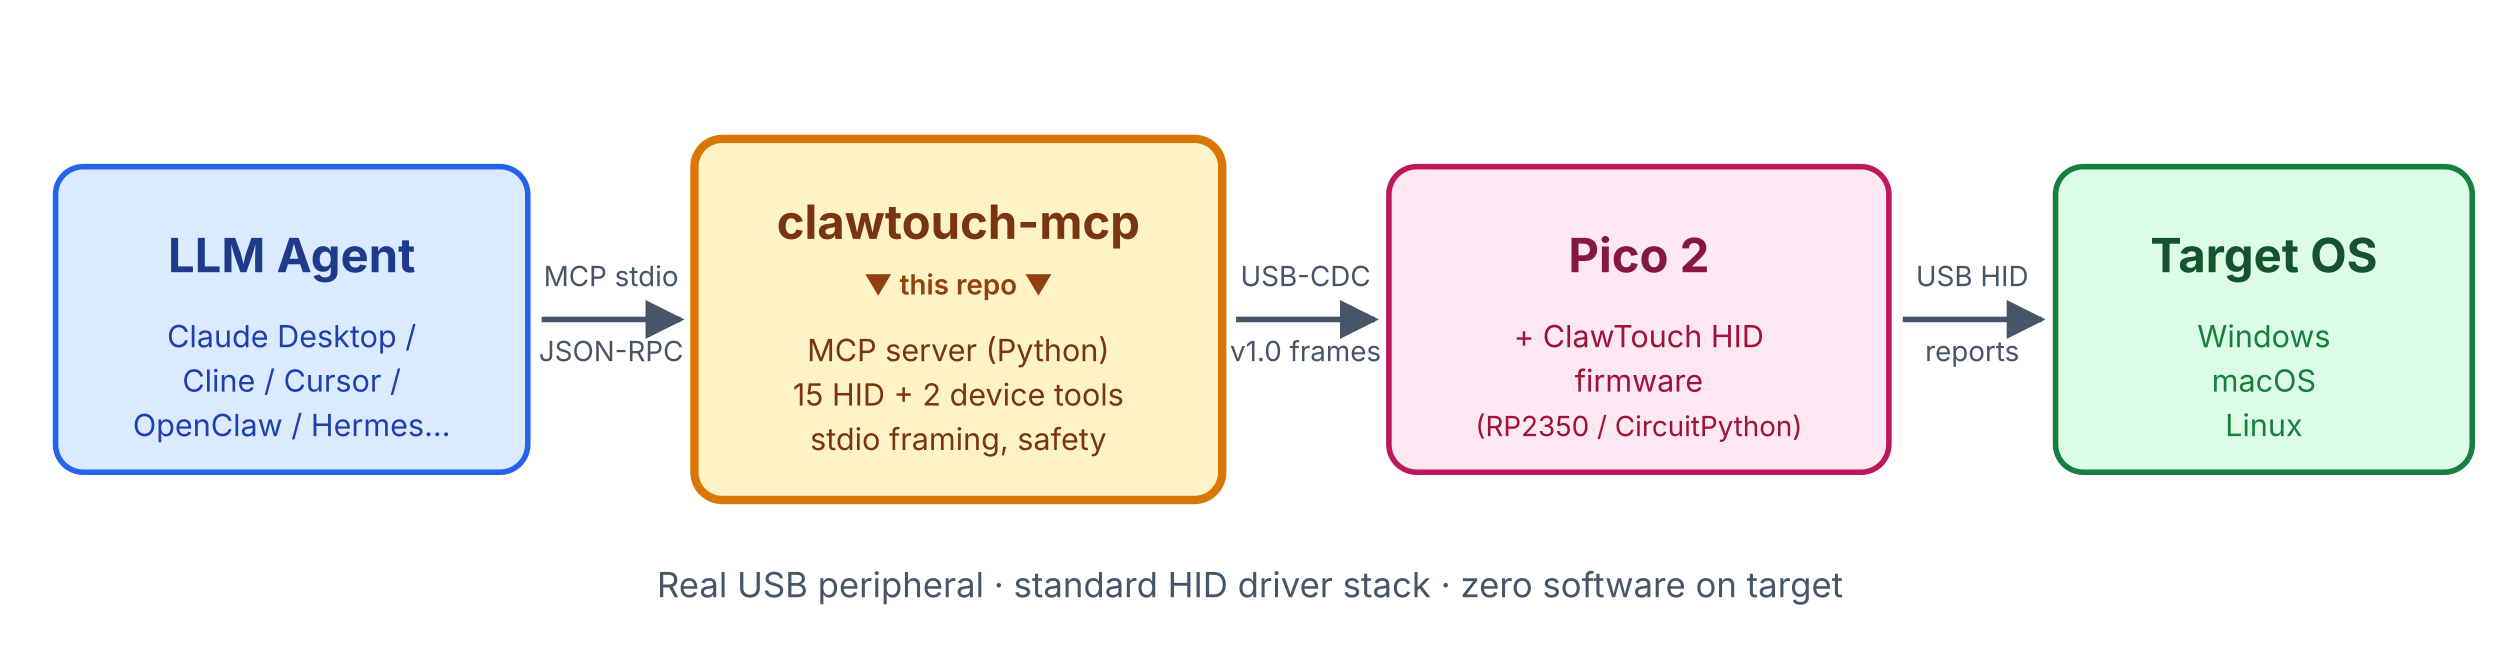
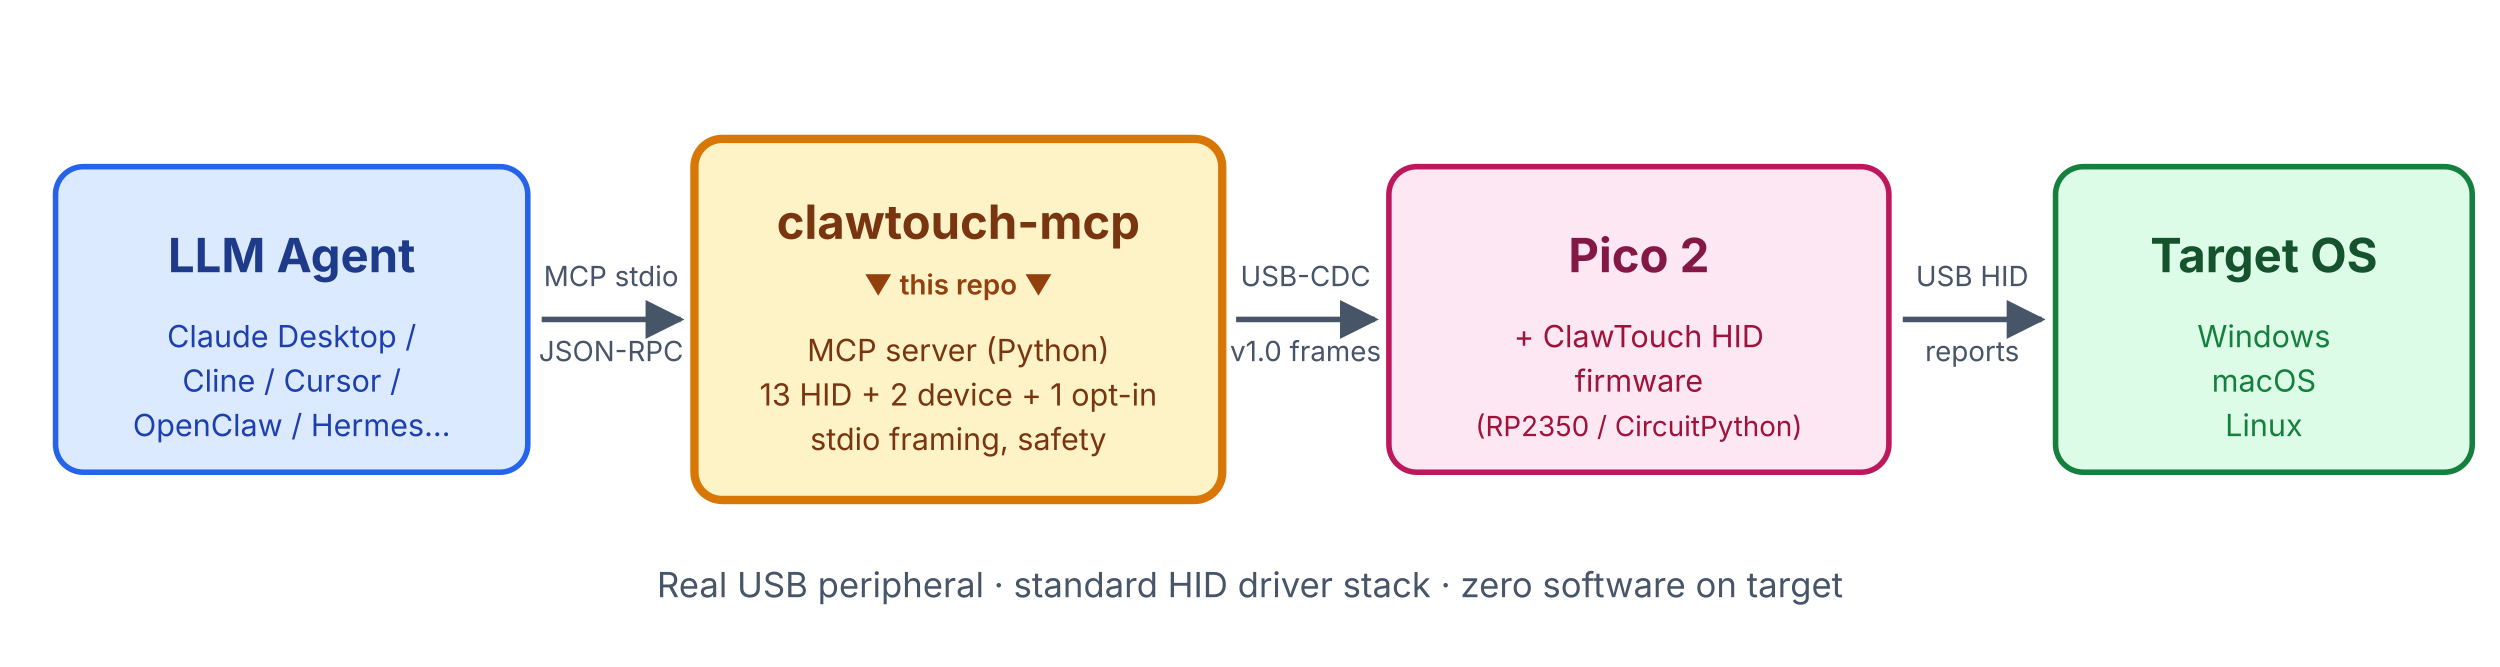
<svg xmlns="http://www.w3.org/2000/svg" viewBox="0 0 900 240" font-family="system-ui, -apple-system, 'Segoe UI', sans-serif" role="img" aria-labelledby="title desc">
  <defs>
    <marker id="arrow" viewBox="0 0 10 10" refX="9" refY="5" markerWidth="7" markerHeight="7" orient="auto-start-reverse">
      <path d="M 0 0 L 10 5 L 0 10 z" fill="#475569" />
    </marker>
  </defs>
  <g>
    <rect x="20" y="60" width="170" height="110" rx="10" fill="#dbeafe" stroke="#2563eb" stroke-width="2" />
    <text x="105" y="98" text-anchor="middle" font-size="17" font-weight="700" fill="#1e3a8a">LLM Agent</text>
    <text x="105" y="125" text-anchor="middle" font-size="11" fill="#1e40af">Claude Desktop /</text>
    <text x="105" y="141" text-anchor="middle" font-size="11" fill="#1e40af">Cline / Cursor /</text>
    <text x="105" y="157" text-anchor="middle" font-size="11" fill="#1e40af">OpenClaw / Hermes...</text>
  </g>
  <line x1="195" y1="115" x2="245" y2="115" stroke="#475569" stroke-width="2" marker-end="url(#arrow)" />
  <text x="220" y="103" text-anchor="middle" font-size="10" fill="#475569">MCP stdio</text>
  <text x="220" y="130" text-anchor="middle" font-size="10" fill="#475569">JSON-RPC</text>
  <g>
    <rect x="250" y="50" width="190" height="130" rx="10" fill="#fef3c7" stroke="#d97706" stroke-width="3" />
    <text x="345" y="86" text-anchor="middle" font-size="17" font-weight="700" fill="#78350f">clawtouch-mcp</text>
    <text x="345" y="106" text-anchor="middle" font-size="10" font-weight="600" fill="#92400e">▼  this repo  ▼</text>
    <text x="345" y="130" text-anchor="middle" font-size="11" fill="#78350f">MCP server (Python)</text>
-     <text x="345" y="146" text-anchor="middle" font-size="11" fill="#78350f">15 HID + 2 device tools</text>
+     <text x="345" y="146" text-anchor="middle" font-size="11" fill="#78350f">13 HID + 2 device + 1 opt-in</text>
    <text x="345" y="162" text-anchor="middle" font-size="11" fill="#78350f">stdio framing, safety</text>
  </g>
  <line x1="445" y1="115" x2="495" y2="115" stroke="#475569" stroke-width="2" marker-end="url(#arrow)" />
  <text x="470" y="103" text-anchor="middle" font-size="10" fill="#475569">USB-CDC</text>
  <text x="470" y="130" text-anchor="middle" font-size="10" fill="#475569">v1.0 frames</text>
  <g>
    <rect x="500" y="60" width="180" height="110" rx="10" fill="#fce7f3" stroke="#be185d" stroke-width="2" />
    <text x="590" y="98" text-anchor="middle" font-size="17" font-weight="700" fill="#831843">Pico 2</text>
    <text x="590" y="125" text-anchor="middle" font-size="11" fill="#9f1239">+ ClawTouch HID</text>
    <text x="590" y="141" text-anchor="middle" font-size="11" fill="#9f1239">firmware</text>
    <text x="590" y="157" text-anchor="middle" font-size="10" fill="#9f1239">(RP2350 / CircuitPython)</text>
  </g>
  <line x1="685" y1="115" x2="735" y2="115" stroke="#475569" stroke-width="2" marker-end="url(#arrow)" />
  <text x="710" y="103" text-anchor="middle" font-size="10" fill="#475569">USB HID</text>
  <text x="710" y="130" text-anchor="middle" font-size="10" fill="#475569">reports</text>
  <g>
    <rect x="740" y="60" width="150" height="110" rx="10" fill="#dcfce7" stroke="#15803d" stroke-width="2" />
    <text x="815" y="98" text-anchor="middle" font-size="17" font-weight="700" fill="#14532d">Target OS</text>
    <text x="815" y="125" text-anchor="middle" font-size="11" fill="#15803d">Windows</text>
    <text x="815" y="141" text-anchor="middle" font-size="11" fill="#15803d">macOS</text>
    <text x="815" y="157" text-anchor="middle" font-size="11" fill="#15803d">Linux</text>
  </g>
  <text x="450" y="215" text-anchor="middle" font-size="12.5" fill="#475569">
    Real USB peripheral · standard HID driver stack · zero software on target
  </text>
</svg>
